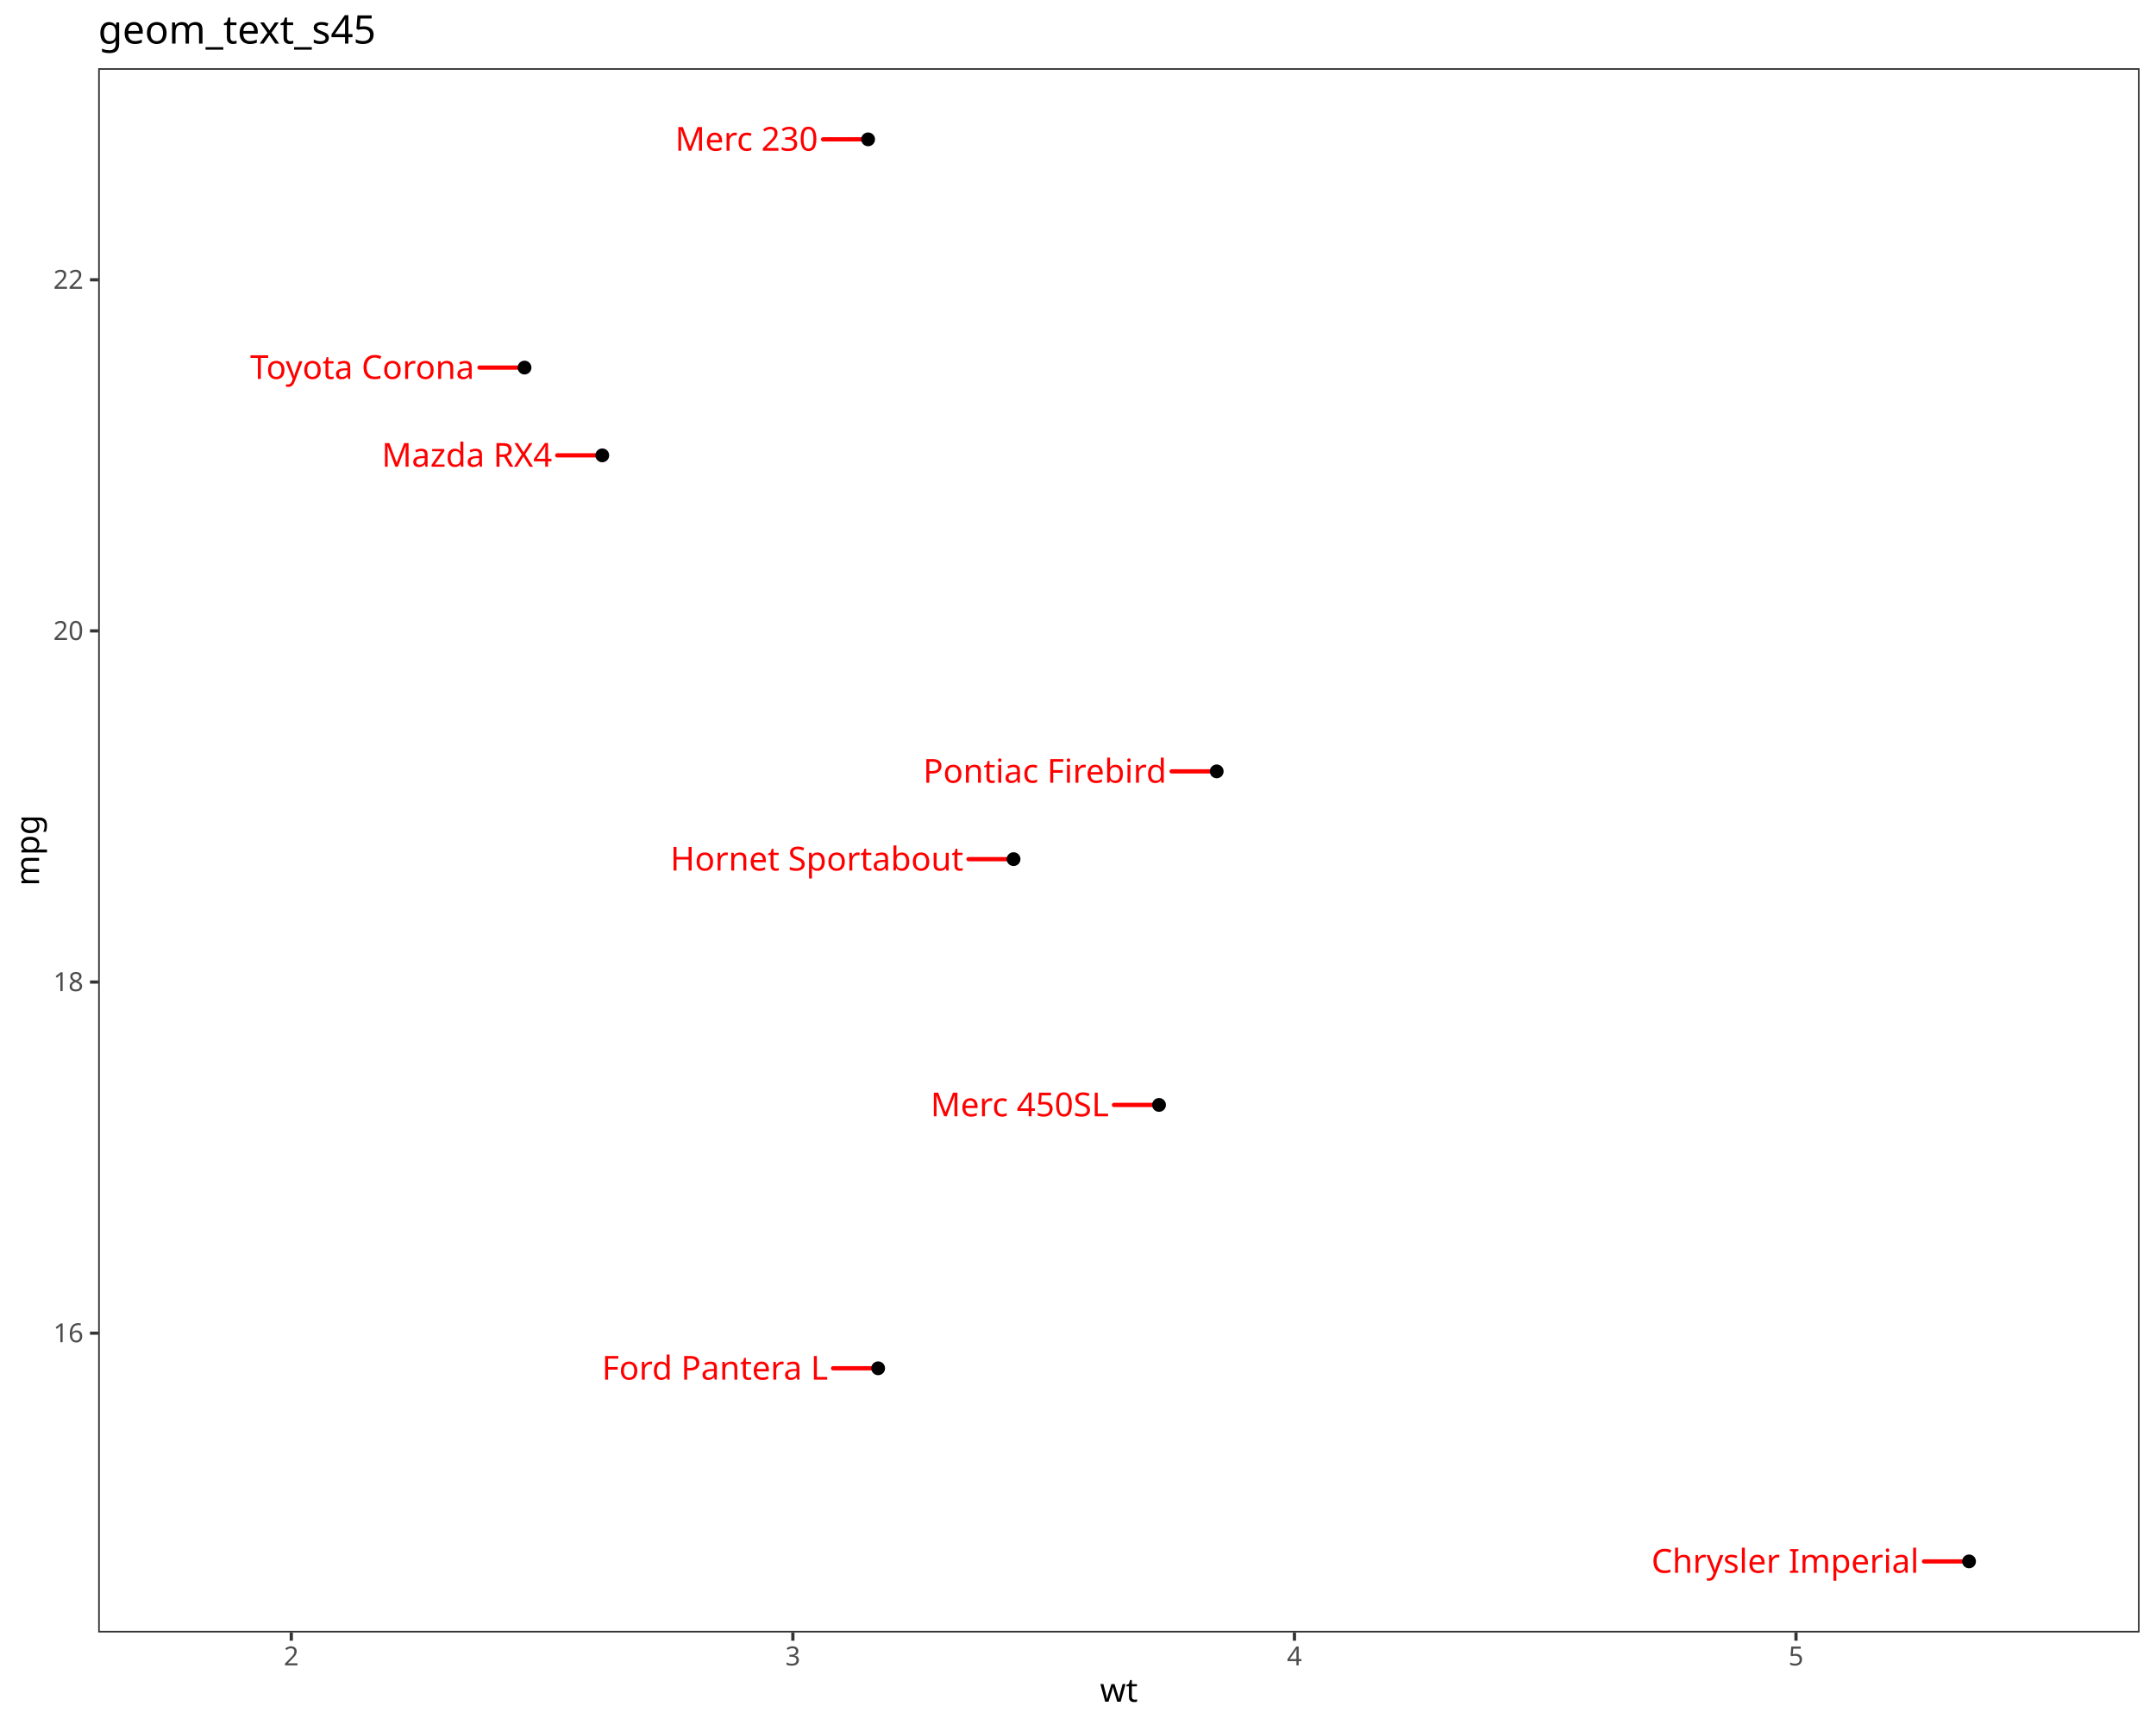
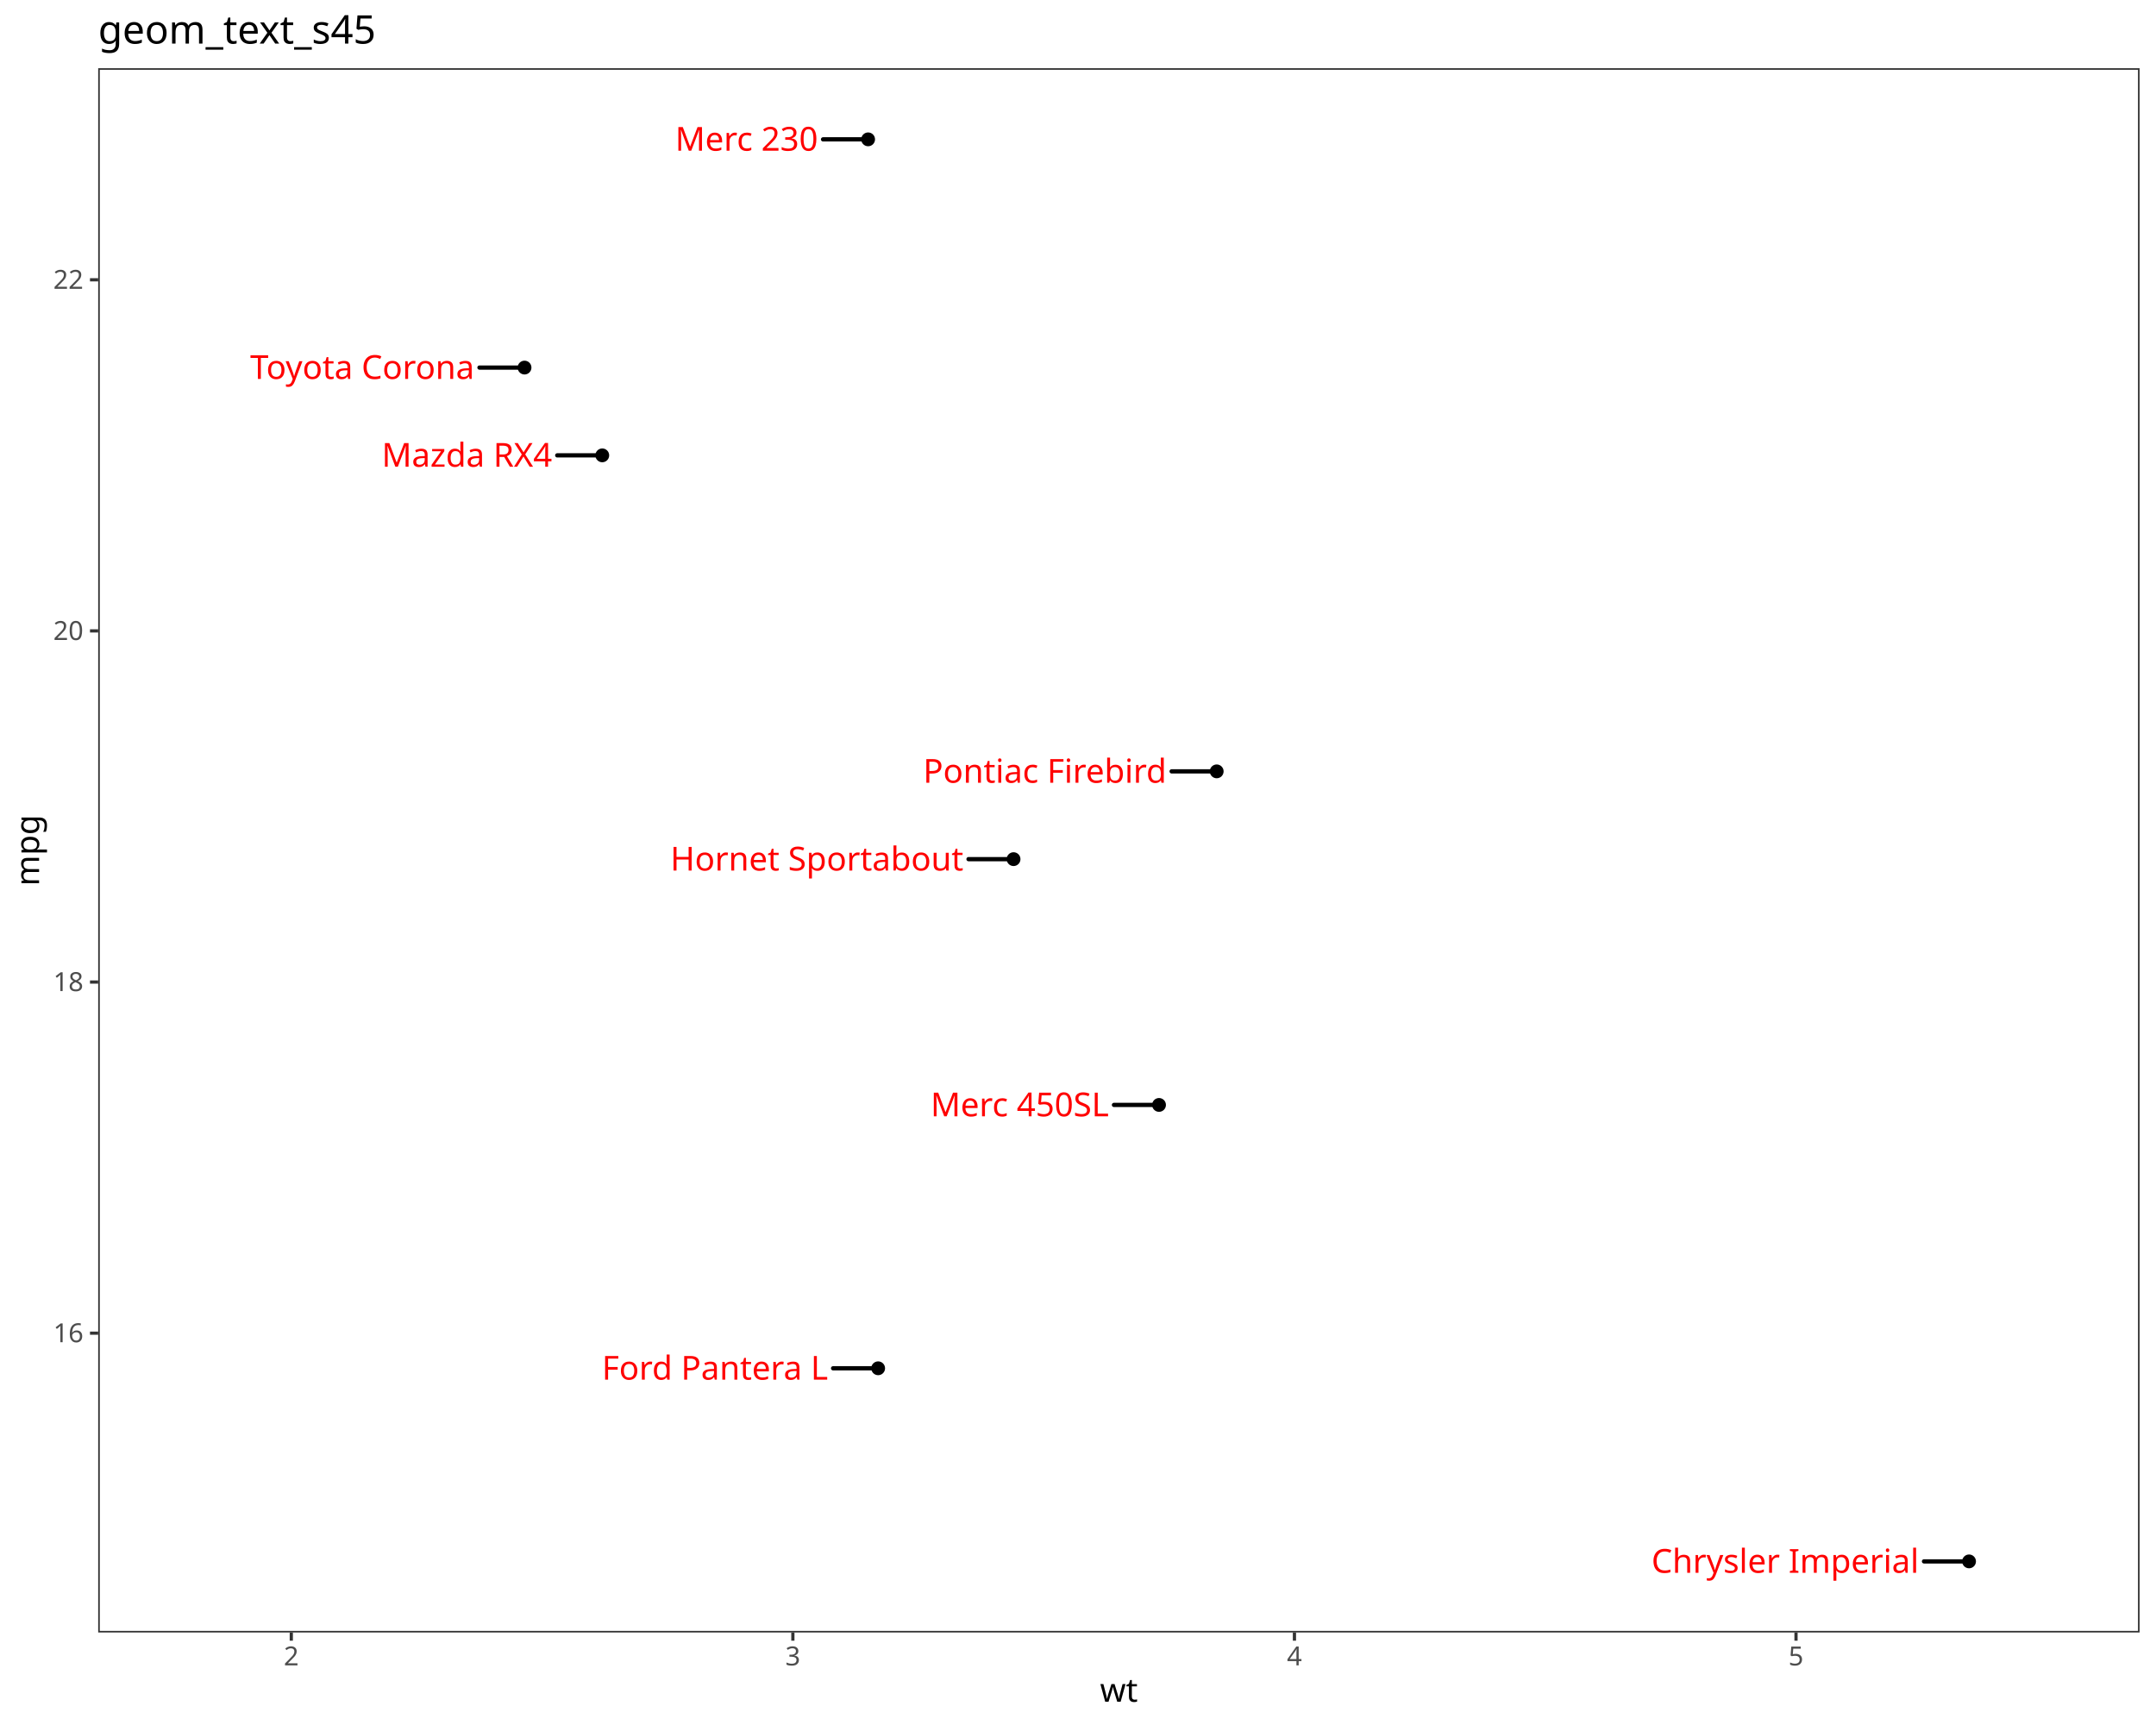
<svg xmlns="http://www.w3.org/2000/svg" class="svglite" data-engine-version="2.0" width="720.00pt" height="576.00pt" viewBox="0 0 720.00 576.00">
  <defs>
    <style type="text/css">
    .svglite line, .svglite polyline, .svglite polygon, .svglite path, .svglite rect, .svglite circle {
      fill: none;
      stroke: #000000;
      stroke-linecap: round;
      stroke-linejoin: round;
      stroke-miterlimit: 10.00;
    }
  </style>
  </defs>
  <rect width="100%" height="100%" style="stroke: none; fill: #FFFFFF;" />
  <defs>
    <clipPath id="cpMC4wMHw3MjAuMDB8MC4wMHw1NzYuMDA=">
      <rect x="0.00" y="0.00" width="720.00" height="576.00" />
    </clipPath>
  </defs>
  <g clip-path="url(#cpMC4wMHw3MjAuMDB8MC4wMHw1NzYuMDA=)">
    <rect x="0.00" y="0.00" width="720.00" height="576.00" style="stroke-width: 1.07; stroke: #FFFFFF; fill: #FFFFFF;" />
  </g>
  <defs>
    <clipPath id="cpMzIuNzl8NzE0LjUyfDIyLjc4fDU0NS4xMQ==">
      <rect x="32.79" y="22.78" width="681.73" height="522.33" />
    </clipPath>
  </defs>
  <g clip-path="url(#cpMzIuNzl8NzE0LjUyfDIyLjc4fDU0NS4xMQ==)">
    <rect x="32.79" y="22.78" width="681.73" height="522.33" style="stroke-width: 1.07; stroke: none; fill: #FFFFFF;" />
-     <line x1="186.09" y1="152.05" x2="201.13" y2="152.05" style="stroke-width: 1.42; stroke: #FF0000;" />
+     <line x1="186.09" y1="152.05" x2="201.13" y2="152.05" style="stroke-width: 1.42;" />
    <text x="184.38" y="155.85" text-anchor="end" style="font-size: 11.04px; fill: #FF0000; font-family: sans;" textLength="57.69px" lengthAdjust="spacingAndGlyphs">Mazda RX4</text>
-     <line x1="323.44" y1="286.88" x2="338.48" y2="286.88" style="stroke-width: 1.42; stroke: #FF0000;" />
+     <line x1="323.44" y1="286.88" x2="338.48" y2="286.88" style="stroke-width: 1.42;" />
    <text x="321.73" y="290.68" text-anchor="end" style="font-size: 11.04px; fill: #FF0000; font-family: sans;" textLength="90.22px" lengthAdjust="spacingAndGlyphs">Hornet Sportabout</text>
-     <line x1="274.86" y1="46.53" x2="289.91" y2="46.53" style="stroke-width: 1.42; stroke: #FF0000;" />
+     <line x1="274.86" y1="46.53" x2="289.91" y2="46.53" style="stroke-width: 1.42;" />
    <text x="273.16" y="50.32" text-anchor="end" style="font-size: 11.04px; fill: #FF0000; font-family: sans;" textLength="46.03px" lengthAdjust="spacingAndGlyphs">Merc 230</text>
-     <line x1="372.01" y1="368.95" x2="387.06" y2="368.95" style="stroke-width: 1.42; stroke: #FF0000;" />
+     <line x1="372.01" y1="368.95" x2="387.06" y2="368.95" style="stroke-width: 1.42;" />
    <text x="370.31" y="372.75" text-anchor="end" style="font-size: 11.04px; fill: #FF0000; font-family: sans;" textLength="59.53px" lengthAdjust="spacingAndGlyphs">Merc 450SL</text>
-     <line x1="642.52" y1="521.37" x2="657.57" y2="521.37" style="stroke-width: 1.42; stroke: #FF0000;" />
+     <line x1="642.52" y1="521.37" x2="657.57" y2="521.37" style="stroke-width: 1.42;" />
    <text x="640.82" y="525.17" text-anchor="end" style="font-size: 11.04px; fill: #FF0000; font-family: sans;" textLength="83.44px" lengthAdjust="spacingAndGlyphs">Chrysler Imperial</text>
-     <line x1="160.12" y1="122.74" x2="175.17" y2="122.74" style="stroke-width: 1.42; stroke: #FF0000;" />
+     <line x1="160.12" y1="122.74" x2="175.17" y2="122.74" style="stroke-width: 1.42;" />
    <text x="158.42" y="126.53" text-anchor="end" style="font-size: 11.04px; fill: #FF0000; font-family: sans;" textLength="73.03px" lengthAdjust="spacingAndGlyphs">Toyota Corona</text>
-     <line x1="391.27" y1="257.57" x2="406.32" y2="257.57" style="stroke-width: 1.42; stroke: #FF0000;" />
+     <line x1="391.27" y1="257.57" x2="406.32" y2="257.57" style="stroke-width: 1.42;" />
    <text x="389.57" y="261.37" text-anchor="end" style="font-size: 11.04px; fill: #FF0000; font-family: sans;" textLength="77.31px" lengthAdjust="spacingAndGlyphs">Pontiac Firebird</text>
-     <line x1="278.21" y1="456.89" x2="293.26" y2="456.89" style="stroke-width: 1.42; stroke: #FF0000;" />
+     <line x1="278.21" y1="456.89" x2="293.26" y2="456.89" style="stroke-width: 1.42;" />
    <text x="276.51" y="460.68" text-anchor="end" style="font-size: 11.04px; fill: #FF0000; font-family: sans;" textLength="73.64px" lengthAdjust="spacingAndGlyphs">Ford Pantera L</text>
    <circle cx="201.13" cy="152.05" r="1.95" style="stroke-width: 0.71; fill: #000000;" />
    <circle cx="338.48" cy="286.88" r="1.95" style="stroke-width: 0.71; fill: #000000;" />
    <circle cx="289.91" cy="46.53" r="1.95" style="stroke-width: 0.71; fill: #000000;" />
    <circle cx="387.06" cy="368.95" r="1.95" style="stroke-width: 0.71; fill: #000000;" />
    <circle cx="657.57" cy="521.37" r="1.95" style="stroke-width: 0.71; fill: #000000;" />
    <circle cx="175.17" cy="122.74" r="1.95" style="stroke-width: 0.71; fill: #000000;" />
    <circle cx="406.32" cy="257.57" r="1.95" style="stroke-width: 0.71; fill: #000000;" />
    <circle cx="293.26" cy="456.89" r="1.95" style="stroke-width: 0.71; fill: #000000;" />
    <rect x="32.79" y="22.78" width="681.73" height="522.33" style="stroke-width: 1.07; stroke: #333333;" />
  </g>
  <g clip-path="url(#cpMC4wMHw3MjAuMDB8MC4wMHw1NzYuMDA=)">
    <text x="27.86" y="448.19" text-anchor="end" style="font-size: 8.80px; fill: #4D4D4D; font-family: sans;" textLength="9.79px" lengthAdjust="spacingAndGlyphs">16</text>
    <text x="27.86" y="330.94" text-anchor="end" style="font-size: 8.80px; fill: #4D4D4D; font-family: sans;" textLength="9.79px" lengthAdjust="spacingAndGlyphs">18</text>
    <text x="27.86" y="213.70" text-anchor="end" style="font-size: 8.80px; fill: #4D4D4D; font-family: sans;" textLength="9.79px" lengthAdjust="spacingAndGlyphs">20</text>
    <text x="27.86" y="96.45" text-anchor="end" style="font-size: 8.80px; fill: #4D4D4D; font-family: sans;" textLength="9.79px" lengthAdjust="spacingAndGlyphs">22</text>
    <polyline points="30.05,445.16 32.79,445.16 " style="stroke-width: 1.07; stroke: #333333; stroke-linecap: butt;" />
    <polyline points="30.05,327.92 32.79,327.92 " style="stroke-width: 1.07; stroke: #333333; stroke-linecap: butt;" />
    <polyline points="30.05,210.67 32.79,210.67 " style="stroke-width: 1.07; stroke: #333333; stroke-linecap: butt;" />
    <polyline points="30.05,93.42 32.79,93.42 " style="stroke-width: 1.07; stroke: #333333; stroke-linecap: butt;" />
    <polyline points="97.28,547.85 97.28,545.11 " style="stroke-width: 1.07; stroke: #333333; stroke-linecap: butt;" />
    <polyline points="264.78,547.85 264.78,545.11 " style="stroke-width: 1.07; stroke: #333333; stroke-linecap: butt;" />
    <polyline points="432.28,547.85 432.28,545.11 " style="stroke-width: 1.07; stroke: #333333; stroke-linecap: butt;" />
    <polyline points="599.78,547.85 599.78,545.11 " style="stroke-width: 1.07; stroke: #333333; stroke-linecap: butt;" />
    <text x="97.28" y="556.10" text-anchor="middle" style="font-size: 8.80px; fill: #4D4D4D; font-family: sans;" textLength="4.89px" lengthAdjust="spacingAndGlyphs">2</text>
    <text x="264.78" y="556.10" text-anchor="middle" style="font-size: 8.80px; fill: #4D4D4D; font-family: sans;" textLength="4.89px" lengthAdjust="spacingAndGlyphs">3</text>
    <text x="432.28" y="556.10" text-anchor="middle" style="font-size: 8.80px; fill: #4D4D4D; font-family: sans;" textLength="4.89px" lengthAdjust="spacingAndGlyphs">4</text>
    <text x="599.78" y="556.10" text-anchor="middle" style="font-size: 8.80px; fill: #4D4D4D; font-family: sans;" textLength="4.89px" lengthAdjust="spacingAndGlyphs">5</text>
    <text x="373.66" y="568.24" text-anchor="middle" style="font-size: 11.00px; font-family: sans;" textLength="11.00px" lengthAdjust="spacingAndGlyphs">wt</text>
    <text transform="translate(13.05,283.95) rotate(-90)" text-anchor="middle" style="font-size: 11.00px; font-family: sans;" textLength="21.40px" lengthAdjust="spacingAndGlyphs">mpg</text>
    <text x="32.79" y="14.56" style="font-size: 13.20px; font-family: sans;" textLength="90.28px" lengthAdjust="spacingAndGlyphs">geom_text_s45</text>
  </g>
</svg>
